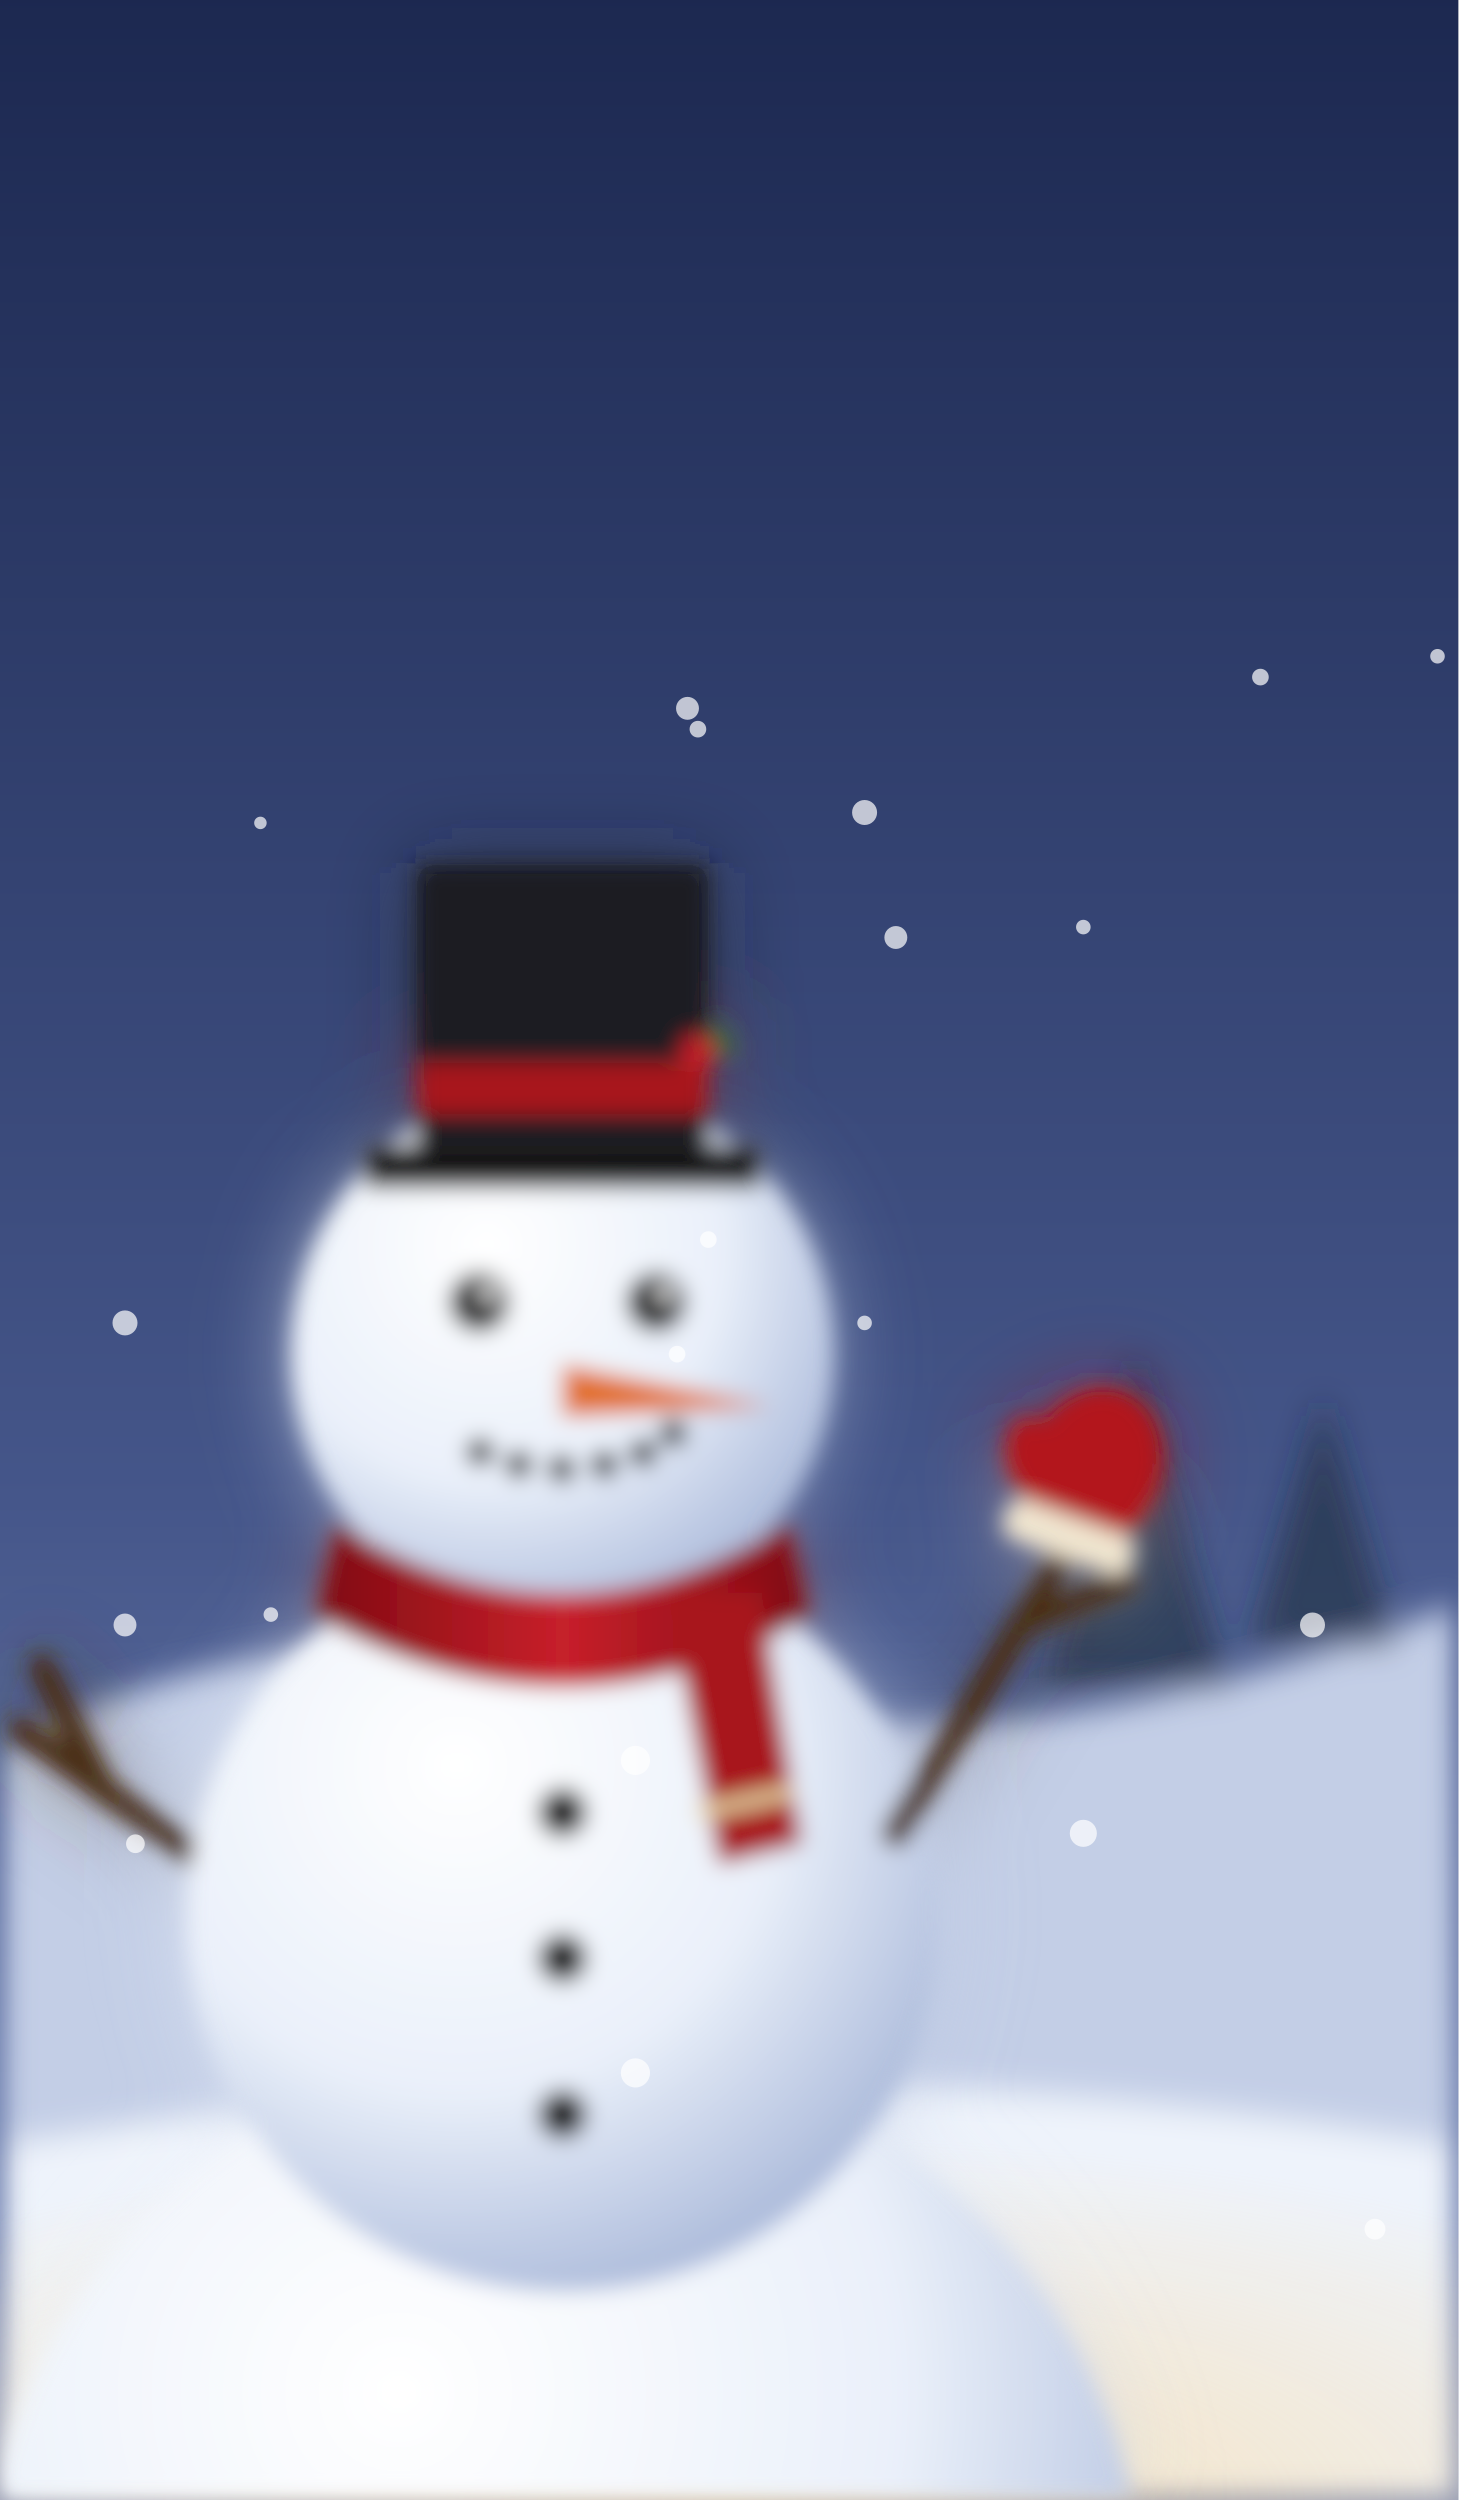
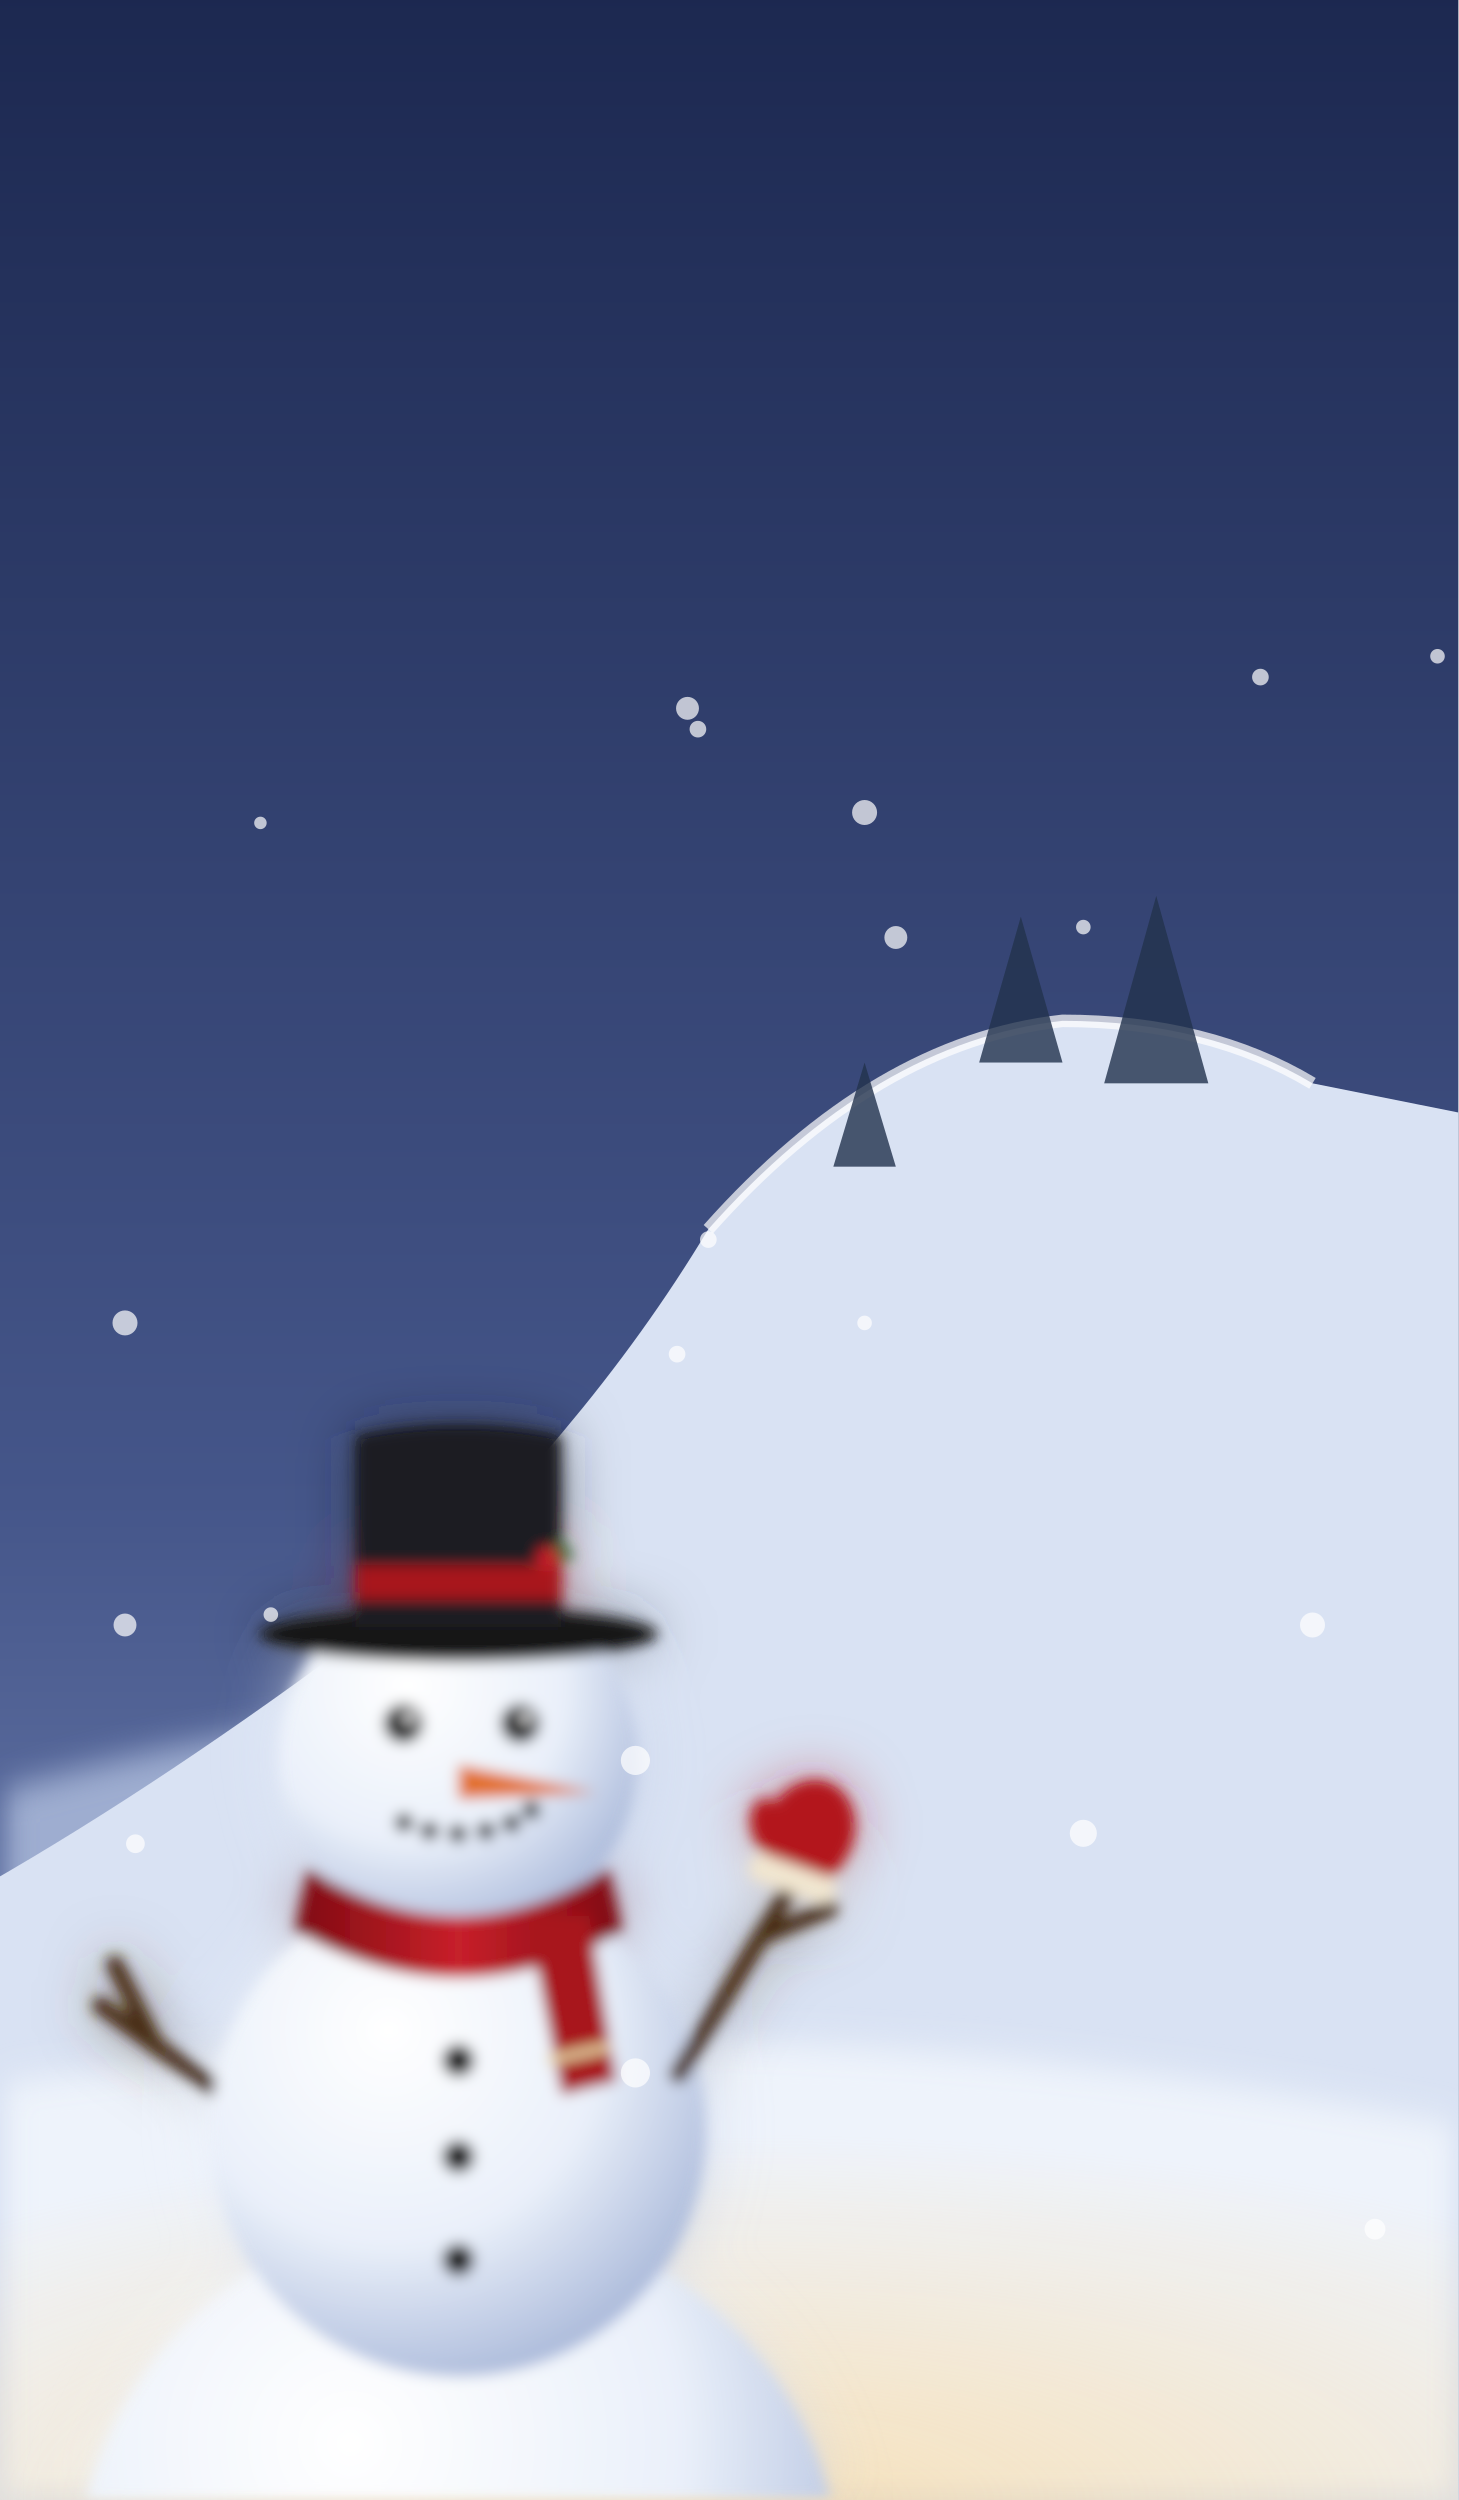
<svg xmlns="http://www.w3.org/2000/svg" viewBox="0 0 140 240" preserveAspectRatio="xMidYMax slice">
  <defs>
    <linearGradient id="sky" x1="0" y1="0" x2="0" y2="1">
      <stop offset="0" stop-color="#1c2850" />
      <stop offset=".6" stop-color="#45568a" />
      <stop offset="1" stop-color="#8293c0" />
    </linearGradient>
    <radialGradient id="sb" cx=".36" cy=".3" r=".78">
      <stop offset="0" stop-color="#ffffff" />
      <stop offset=".55" stop-color="#eaf0fa" />
      <stop offset="1" stop-color="#a3b3d6" />
    </radialGradient>
    <radialGradient id="warm" cx=".5" cy="1" r=".8">
      <stop offset="0" stop-color="#ffcf7a" stop-opacity=".5" />
      <stop offset="1" stop-color="#ffcf7a" stop-opacity="0" />
    </radialGradient>
    <linearGradient id="scf" x1="0" y1="0" x2="1" y2="0">
      <stop offset="0" stop-color="#7e0a12" />
      <stop offset=".5" stop-color="#c8202a" />
      <stop offset="1" stop-color="#7e0a12" />
    </linearGradient>
    <filter id="dream" x="-20%" y="-20%" width="140%" height="140%">
      <feGaussianBlur stdDeviation="1" result="s" />
      <feGaussianBlur stdDeviation="4" result="h" />
      <feComponentTransfer in="h" result="h2">
        <feFuncA type="linear" slope=".55" />
      </feComponentTransfer>
      <feMerge>
        <feMergeNode in="h2" />
        <feMergeNode in="s" />
      </feMerge>
    </filter>
    <filter id="soft">
      <feGaussianBlur stdDeviation="1.6" />
    </filter>
  </defs>
  <rect width="140" height="240" fill="url(#sky)" />
  <g filter="url(#soft)">
-     <path d="M0 168 Q30 152 62 162 T140 154 V240 H0Z" fill="#c3cee6" />
-     <g fill="#1a2a3a" opacity=".6">
-       <path d="M100 162 l9 -30 l9 30z" />
-       <path d="M104 148 l5 -18 l5 18z" />
-       <path d="M120 158 l7 -24 l7 24z" />
+     <path d="M0 172 Q40 160 80 166 T140 160 V240 H0Z" fill="#9eadd0" />
+   </g>
+   <g transform="translate(-24 6)">
+     <path d="M-10 190 Q20 180 60 150 Q80 132 92 112 Q108 94 126 92 Q140 92 150 98 L180 104 V240 H-10Z" fill="#d9e2f3" />
+     <path d="M92 112 Q108 94 126 92 Q140 92 150 98" stroke="#ffffff" stroke-width="1.2" fill="none" opacity=".7" />
+     <g fill="#22324c" opacity=".8">
+       <path d="M118 96 l4 -14 l4 14z" />
+       <path d="M130 98 l5 -18 l5 18z" />
+       <path d="M104 106 l3 -10 l3 10z" />
    </g>
-     <path d="M0 206 Q70 194 140 206 V240 H0Z" fill="#eef3fb" />
+     <g fill="#1b2440">
+       <path d="M-9 0 h17 q3 0 3 -3" stroke="#1b2440" stroke-width="1.4" fill="none" />
+       <rect x="-8" y="-3.5" width="15" height="2.4" />
+       <circle cx="-4" cy="-8.5" r="2.4" />
+       <path d="M-7 -6.5 h6 v4 h-6z" />
+       <circle cx="3" cy="-8" r="2.1" />
+       <path d="M0 -6 h6 v3.5 h-6z" />
+       <path d="M-4 -11 v-2" stroke="#1b2440" stroke-width="1.2" />
+       <animateMotion path="M128 90.5 Q108 93 92 111 Q82 128 60 149 Q36 170 -4 189" dur="14s" repeatCount="indefinite" keyPoints="0;0;1;1" keyTimes="0;.45;.72;1" calcMode="linear" />
+     </g>
+   </g>
+   <g filter="url(#soft)">
+     <path d="M0 200 Q70 190 140 204 V240 H0Z" fill="#eef3fb" />
  </g>
  <rect y="196" width="140" height="44" fill="url(#warm)" />
-   <g filter="url(#dream)">
+   <g filter="url(#dream)" transform="translate(44 244) scale(.66) translate(-54 -244)">
    <path d="M24 182 L2 166 M10 172 L4 160" stroke="#4a2e18" stroke-width="2.6" stroke-linecap="round" fill="none" />
    <circle cx="54" cy="252" r="56" fill="url(#sb)" />
    <circle cx="54" cy="184" r="36" fill="url(#sb)" />
    <circle cx="54" cy="174" r="2.3" fill="#1a1a1a" />
    <circle cx="54" cy="188" r="2.3" fill="#1a1a1a" />
    <circle cx="54" cy="203" r="2.3" fill="#1a1a1a" />
    <g>
      <path d="M86 176 L104 146 M98 156 L108 152" stroke="#4a2e18" stroke-width="2.6" stroke-linecap="round" fill="none" />
      <g transform="translate(105 141) rotate(20)">
        <ellipse rx="6.5" ry="8" fill="#b3121c" />
        <ellipse cx="-6" cy="1" rx="2.6" ry="4" fill="#b3121c" transform="rotate(-30 -6 1)" />
        <rect x="-6.5" y="5" width="13" height="4" rx="1.5" fill="#f1e6d0" />
      </g>
      <animateTransform attributeName="transform" type="rotate" values="0 86 176;0 86 176;-16 86 176;12 86 176;-16 86 176;12 86 176;-16 86 176;0 86 176;0 86 176" keyTimes="0;.06;.13;.2;.27;.34;.41;.48;1" dur="10s" repeatCount="indefinite" />
    </g>
    <circle cx="54" cy="130" r="26" fill="url(#sb)" />
    <path d="M32 146 Q54 160 76 146 L78 155 Q54 169 30 155Z" fill="url(#scf)" />
    <path d="M64 153 l5 26 l8 -2 l-4 -24z" fill="#a8141d" />
    <path d="M67 174 l9 -2" stroke="#e7d3a1" stroke-width="1.4" />
    <circle cx="46" cy="125" r="2.8" fill="#141414" />
    <circle cx="63" cy="125" r="2.8" fill="#141414" />
    <circle cx="46.8" cy="124.2" r=".8" fill="#fff" />
    <circle cx="63.8" cy="124.2" r=".8" fill="#fff" />
    <path d="M54 131 L74 135 L54 136Z" fill="#e2702a" />
    <circle cx="64.6" cy="137.6" r="1.3" fill="#1a1a1a" />
    <circle cx="61.7" cy="139.5" r="1.3" fill="#1a1a1a" />
    <circle cx="58.0" cy="140.6" r="1.3" fill="#1a1a1a" />
    <circle cx="53.9" cy="141.0" r="1.3" fill="#1a1a1a" />
    <circle cx="49.8" cy="140.6" r="1.3" fill="#1a1a1a" />
    <circle cx="46.1" cy="139.4" r="1.3" fill="#1a1a1a" />
    <g>
-       <path d="M35 110 h38 v4 h-38z" fill="#141216" />
-       <path d="M40 110 v-27 h28 v27z" fill="#1d1a20" />
-       <rect x="40" y="102" width="28" height="5" fill="#a8141d" />
+       <ellipse cx="54" cy="112" rx="29" ry="4" fill="#141216" />
+       <path d="M39 111 v-28 q15 -3 30 0 v28z" fill="#1d1a20" />
+       <rect x="39" y="102" width="30" height="5" fill="#a8141d" />
      <path d="M65 102 l4 -4 l2 3z" fill="#2c6b3e" />
      <circle cx="67" cy="101" r="1.7" fill="#c41e26" />
      <animateTransform attributeName="transform" type="translate" values="0 0;0 0;0 0;0 -11;0 -11;0 0;0 0" keyTimes="0;.58;.63;.69;.79;.85;1" dur="10s" repeatCount="indefinite" additive="sum" />
      <animateTransform attributeName="transform" type="rotate" values="0 70 112;0 70 112;0 70 112;-14 70 112;-14 70 112;0 70 112;0 70 112" keyTimes="0;.58;.63;.69;.79;.85;1" dur="10s" repeatCount="indefinite" additive="sum" />
    </g>
  </g>
  <circle cx="26" cy="155" r="0.7" fill="#fff" opacity=".7" />
  <circle cx="138" cy="63" r="0.7" fill="#fff" opacity=".7" />
  <circle cx="67" cy="70" r="0.8" fill="#fff" opacity=".7" />
  <circle cx="83" cy="127" r="0.7" fill="#fff" opacity=".7" />
  <circle cx="132" cy="214" r="1.0" fill="#fff" opacity=".7" />
  <circle cx="65" cy="130" r="0.8" fill="#fff" opacity=".7" />
  <circle cx="61" cy="199" r="1.4" fill="#fff" opacity=".7" />
  <circle cx="121" cy="65" r="0.8" fill="#fff" opacity=".7" />
  <circle cx="126" cy="156" r="1.2" fill="#fff" opacity=".7" />
  <circle cx="68" cy="119" r="0.8" fill="#fff" opacity=".7" />
  <circle cx="104" cy="176" r="1.3" fill="#fff" opacity=".7" />
  <circle cx="104" cy="89" r="0.7" fill="#fff" opacity=".7" />
  <circle cx="61" cy="169" r="1.4" fill="#fff" opacity=".7" />
  <circle cx="66" cy="68" r="1.1" fill="#fff" opacity=".7" />
  <circle cx="25" cy="79" r="0.6" fill="#fff" opacity=".7" />
  <circle cx="12" cy="127" r="1.2" fill="#fff" opacity=".7" />
  <circle cx="12" cy="156" r="1.1" fill="#fff" opacity=".7" />
  <circle cx="86" cy="90" r="1.1" fill="#fff" opacity=".7" />
  <circle cx="13" cy="177" r="0.9" fill="#fff" opacity=".7" />
  <circle cx="83" cy="78" r="1.2" fill="#fff" opacity=".7" />
</svg>
